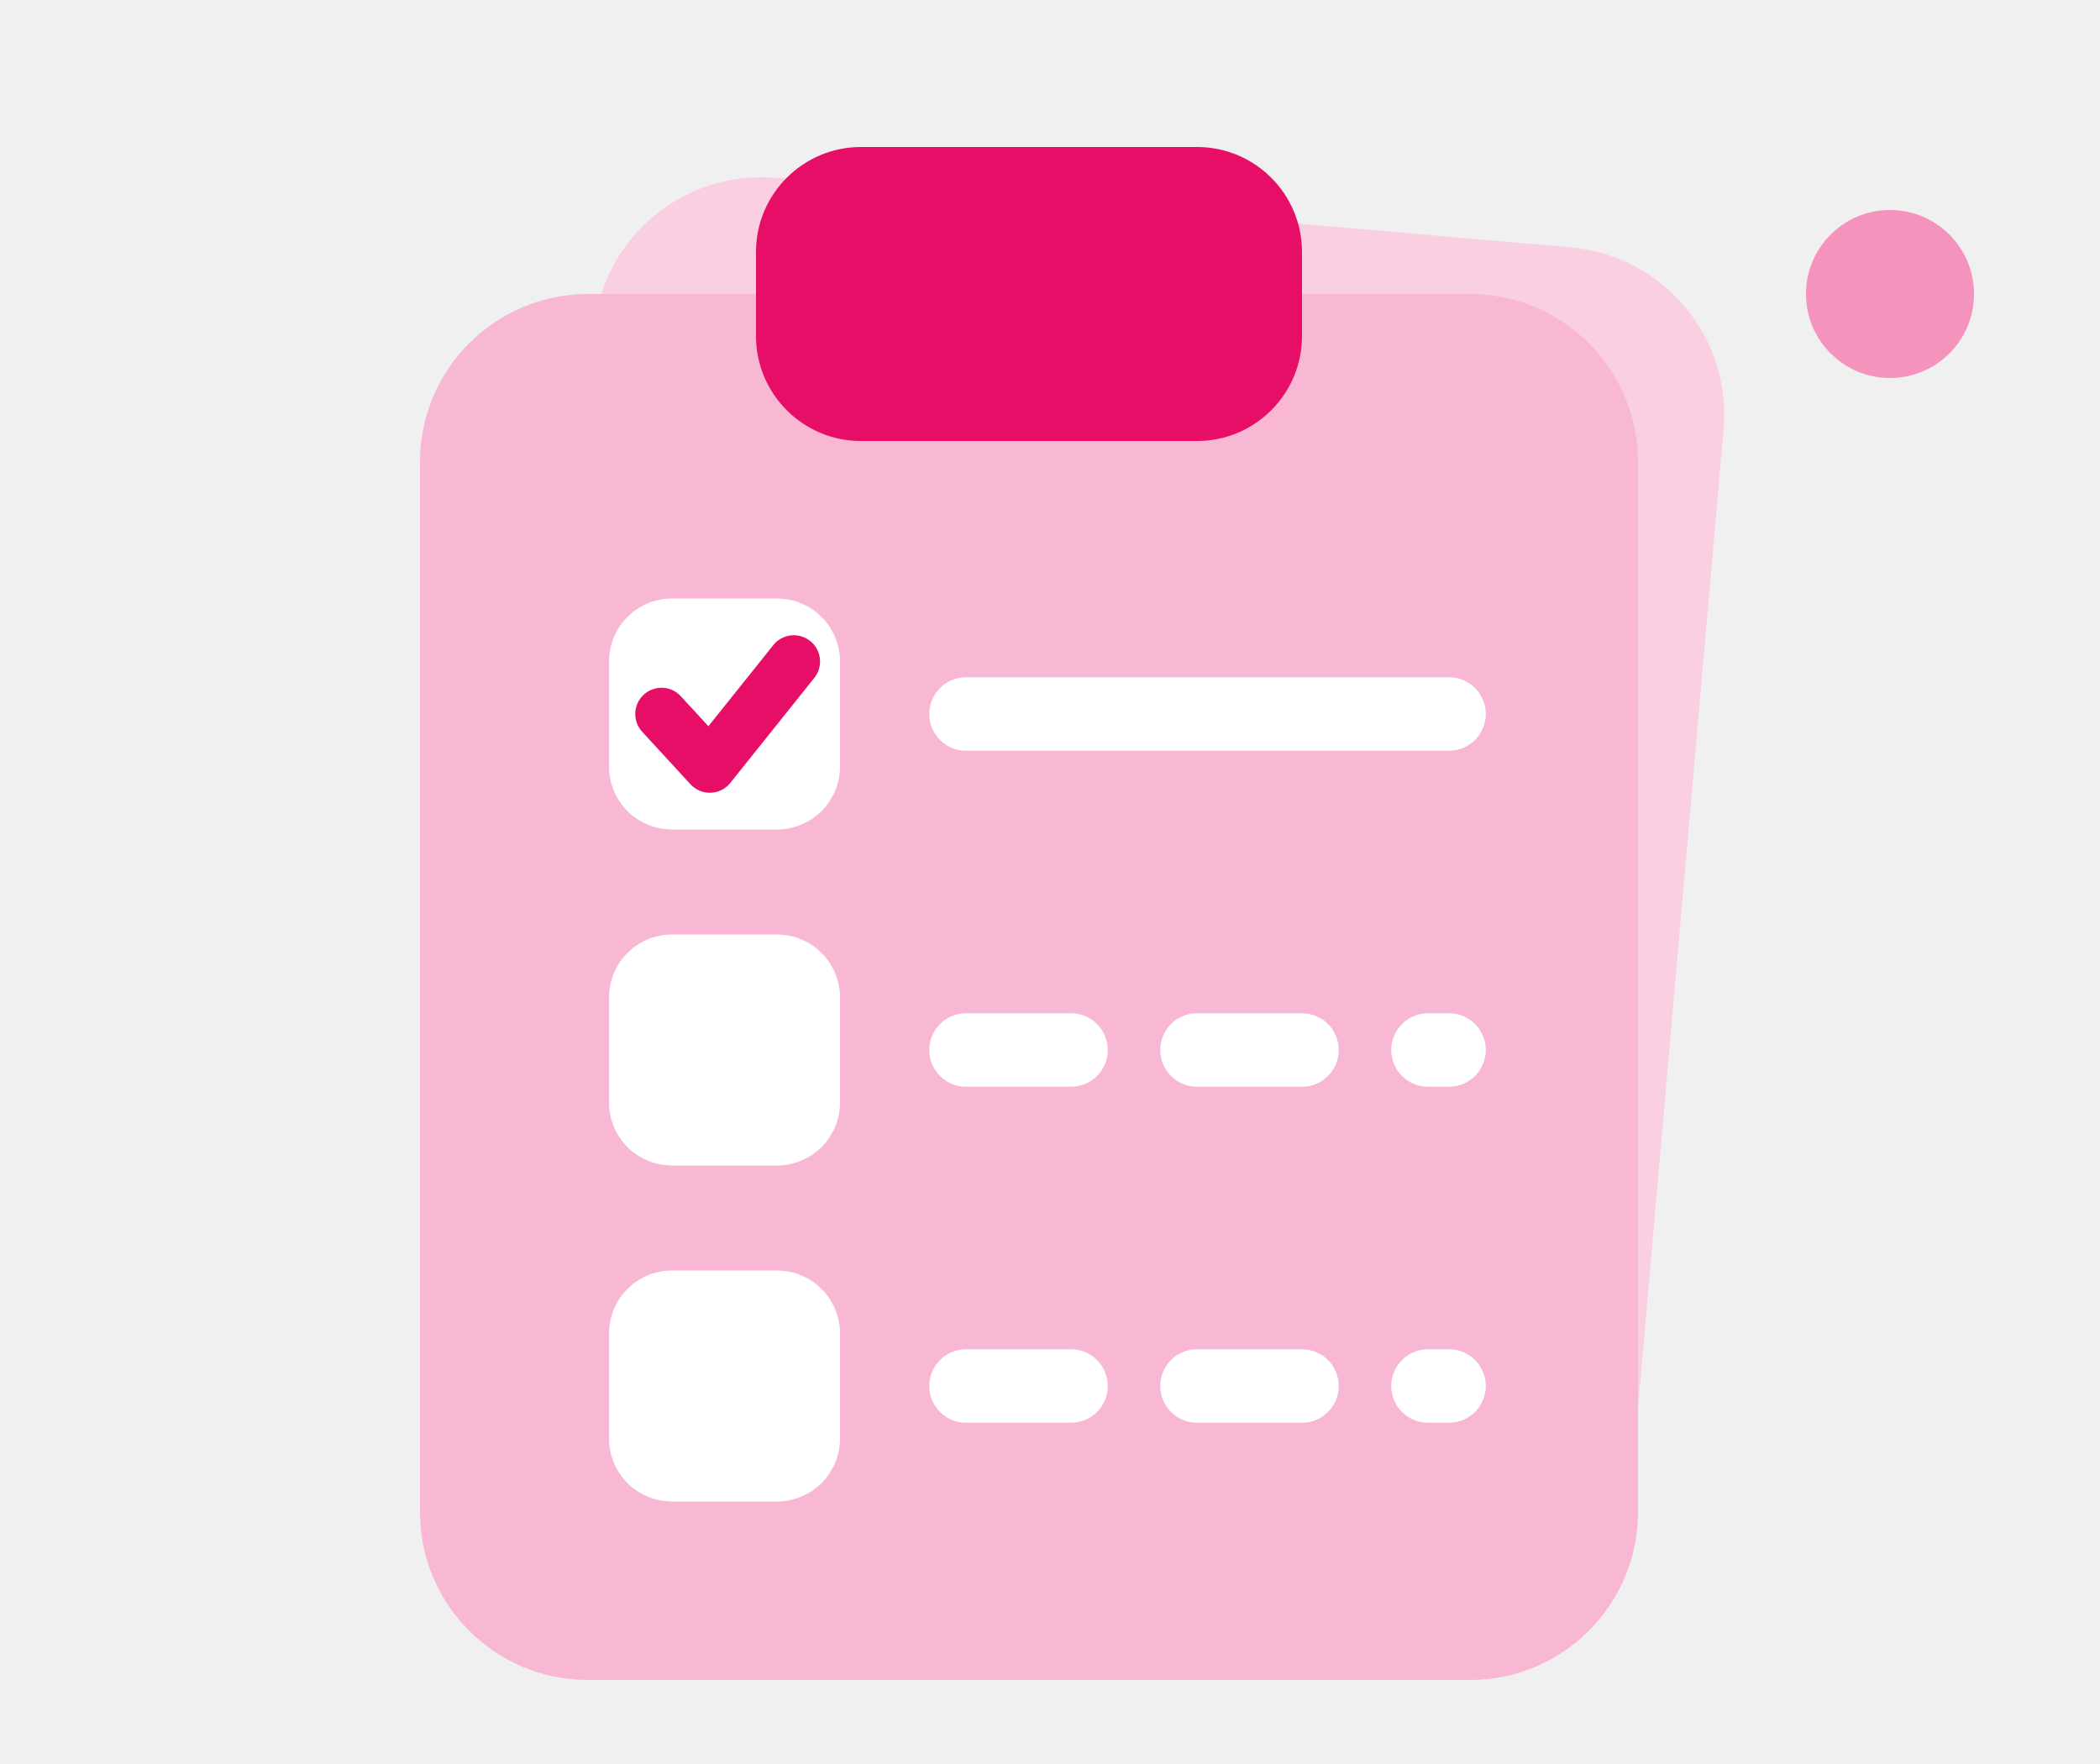
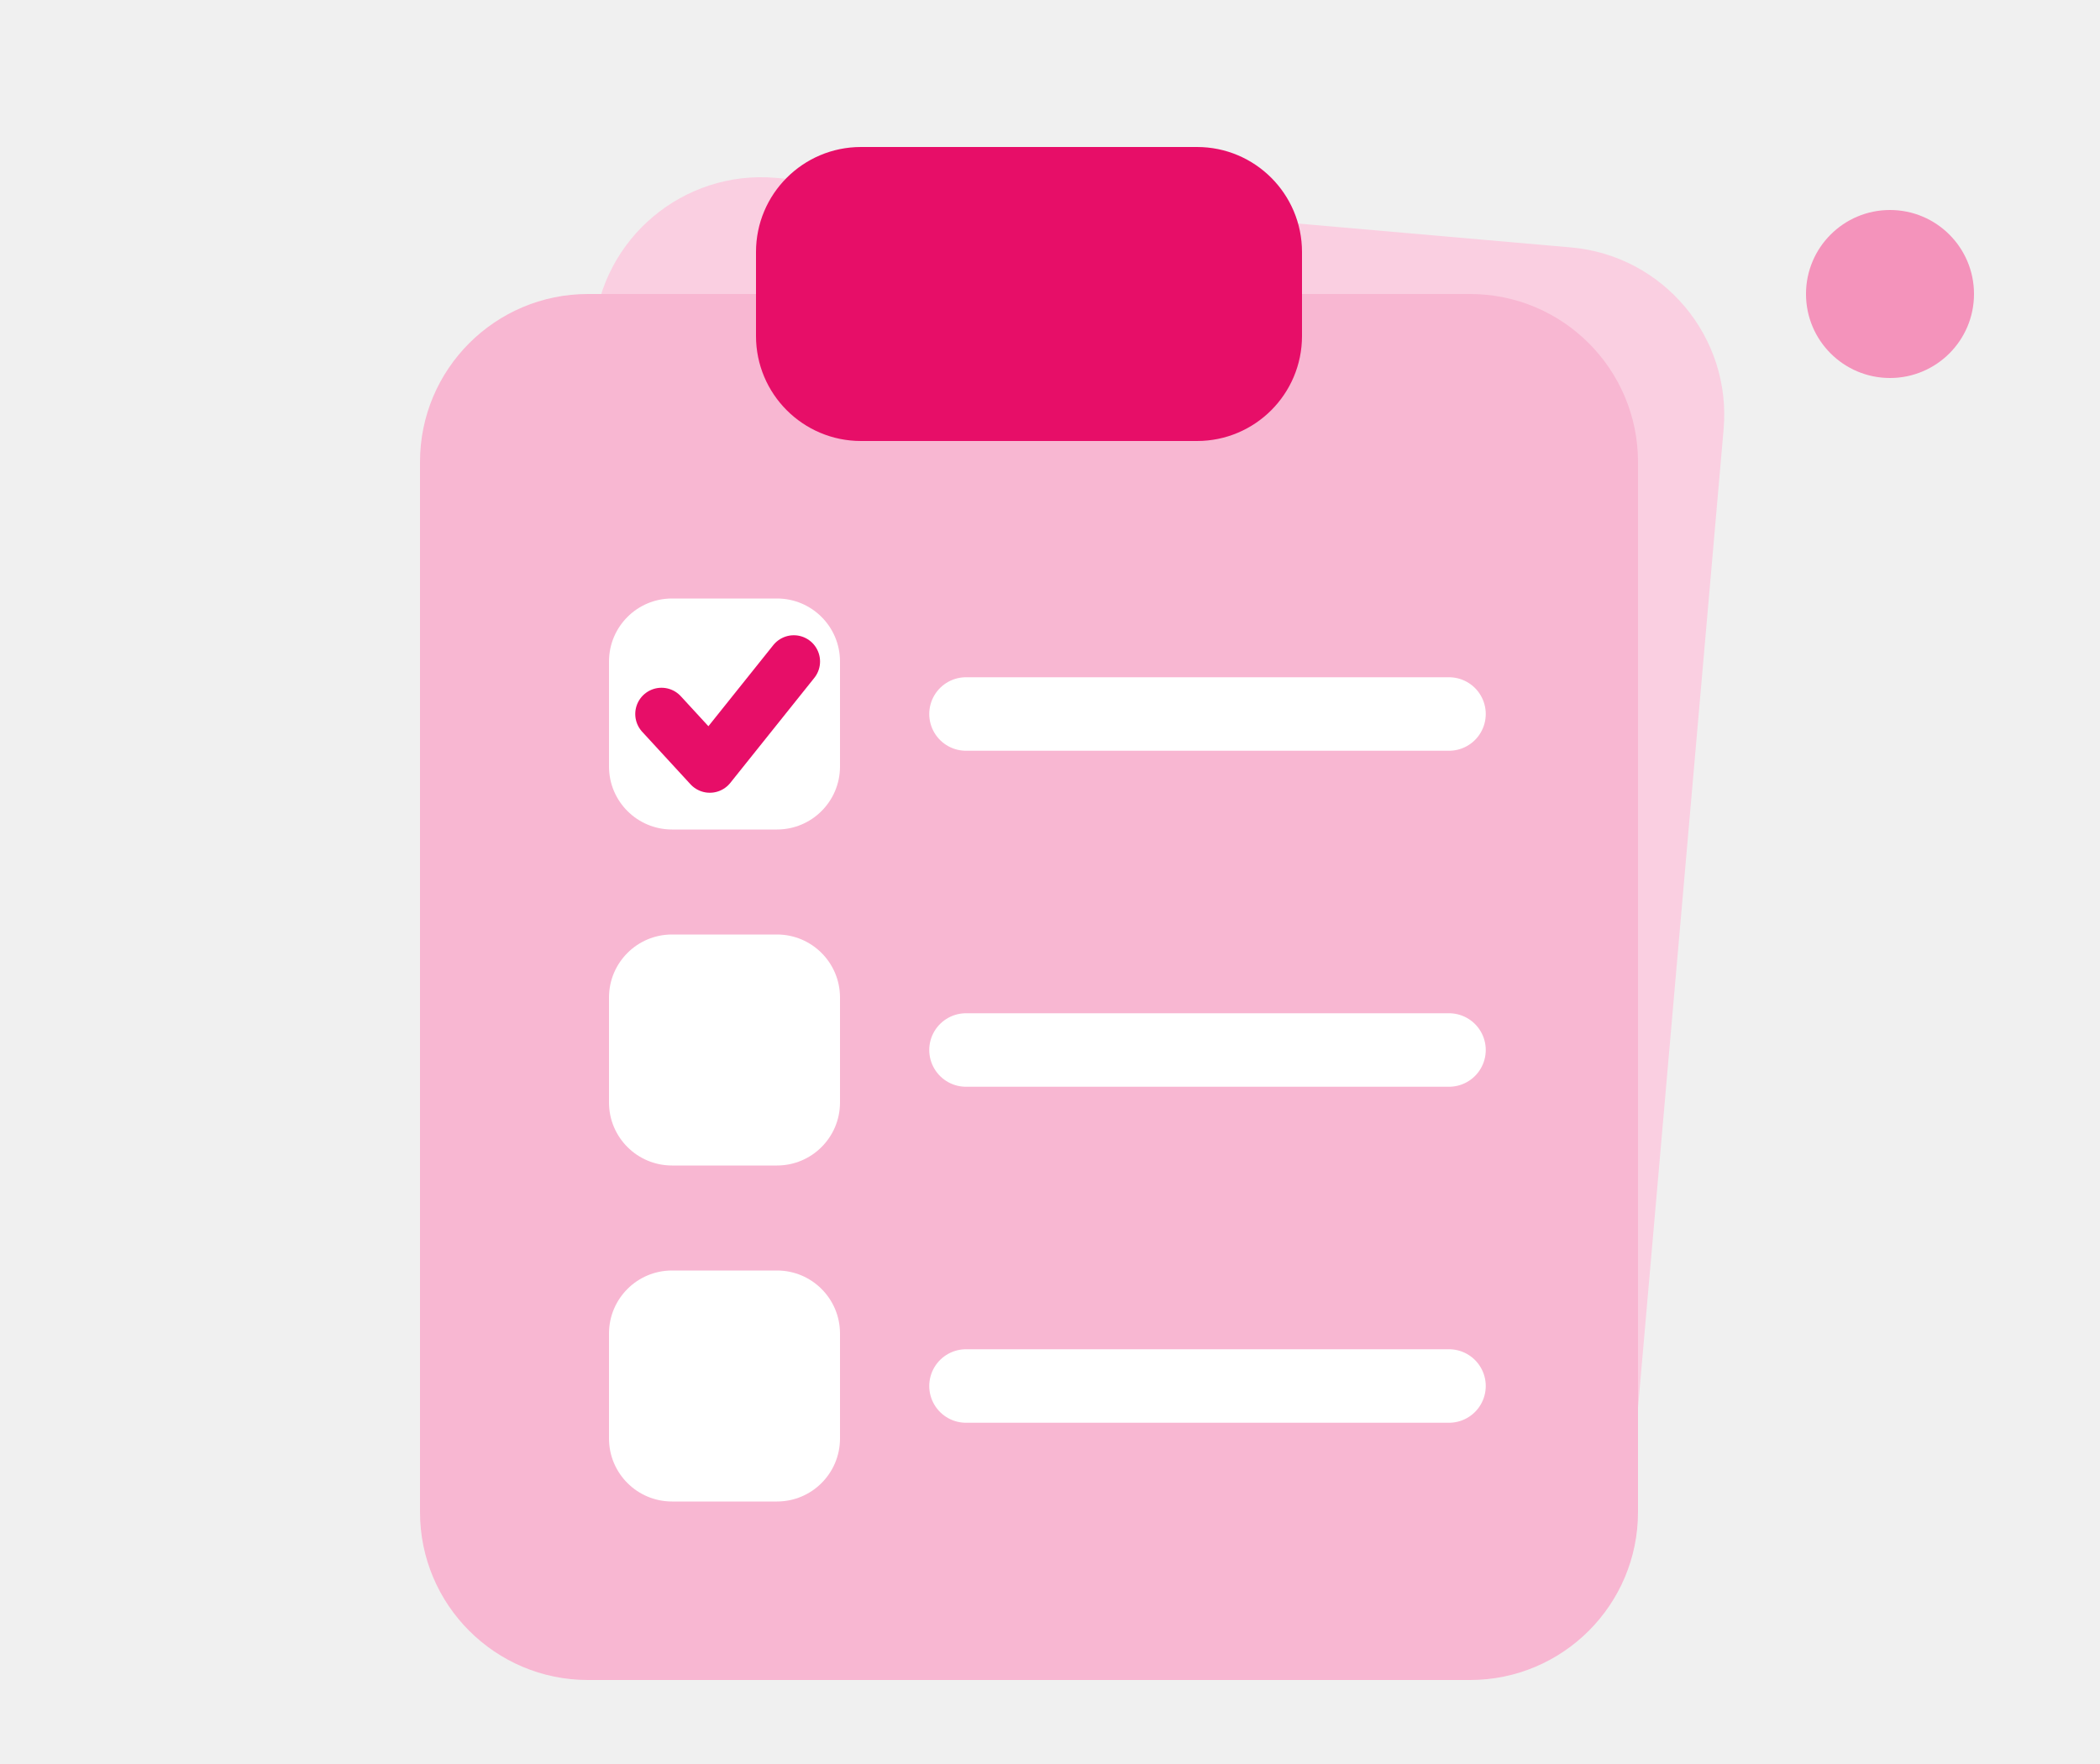
<svg xmlns="http://www.w3.org/2000/svg" width="100" height="84" viewBox="0 0 100 84" fill="none">
  <rect x="26" y="10" width="54" height="66" rx="8" transform="rotate(5 53 43)" fill="#FACFE1" />
  <rect x="20" y="14" width="58" height="66" rx="8" fill="#F8B7D2" />
  <rect x="36" y="7" width="26" height="14" rx="5" fill="#E70E68" />
  <rect x="29" y="28.5" width="11" height="11" rx="3" fill="white" />
  <path d="M31.5 34L33.8 36.5L37.8 31.5" stroke="#E70E68" stroke-width="2.5" stroke-linecap="round" stroke-linejoin="round" />
  <path d="M46 34H69" stroke="white" stroke-width="3.5" stroke-linecap="round" />
  <rect x="29" y="44.5" width="11" height="11" rx="3" fill="white" />
-   <path d="M46 50H69" stroke="white" stroke-width="3.5" stroke-linecap="round" stroke-dasharray="5 6" />
+   <path d="M46 50H69" stroke="white" stroke-width="3.5" stroke-linecap="round" />
  <rect x="29" y="60.5" width="11" height="11" rx="3" fill="white" />
-   <path d="M46 66H69" stroke="white" stroke-width="3.5" stroke-linecap="round" stroke-dasharray="5 6" />
+   <path d="M46 66H69" stroke="white" stroke-width="3.5" stroke-linecap="round" />
  <circle cx="90" cy="14" r="4" fill="#F493BB" />
</svg>
